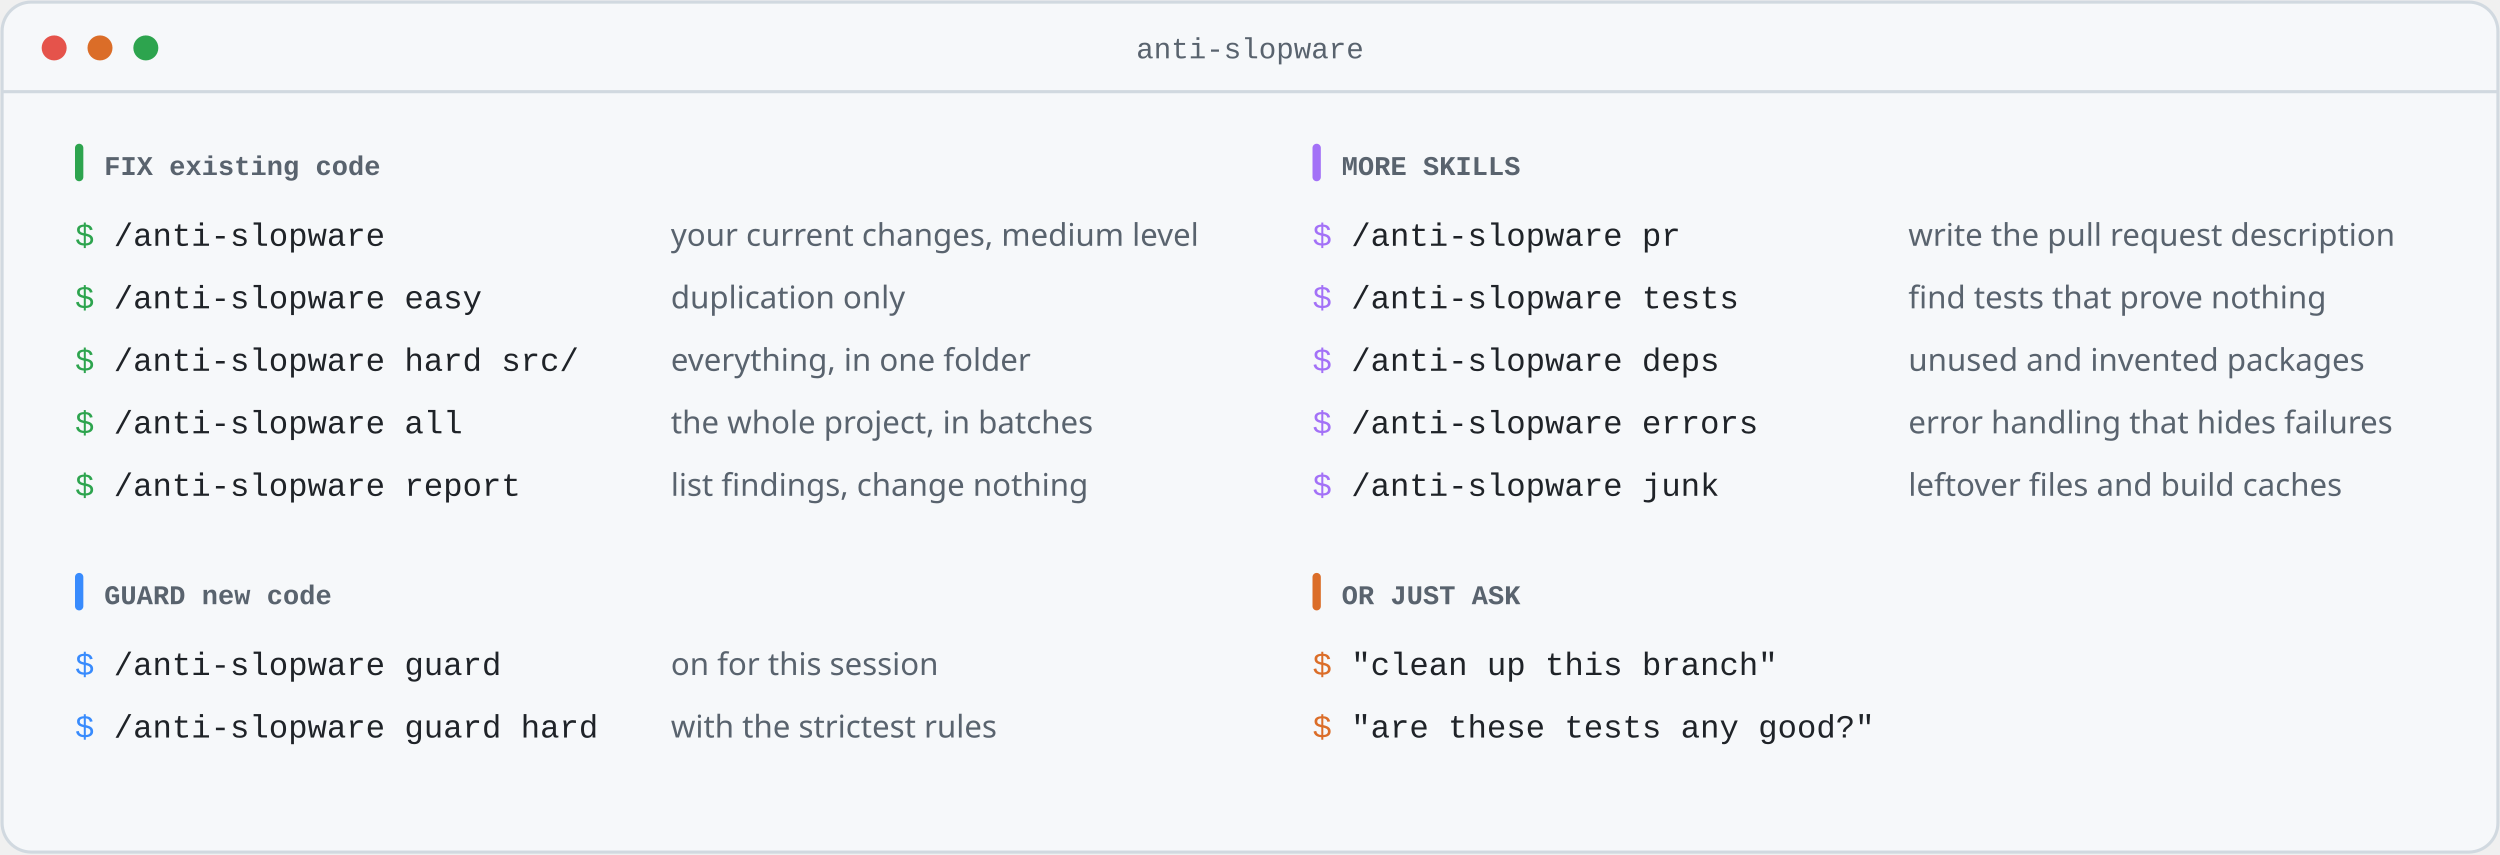
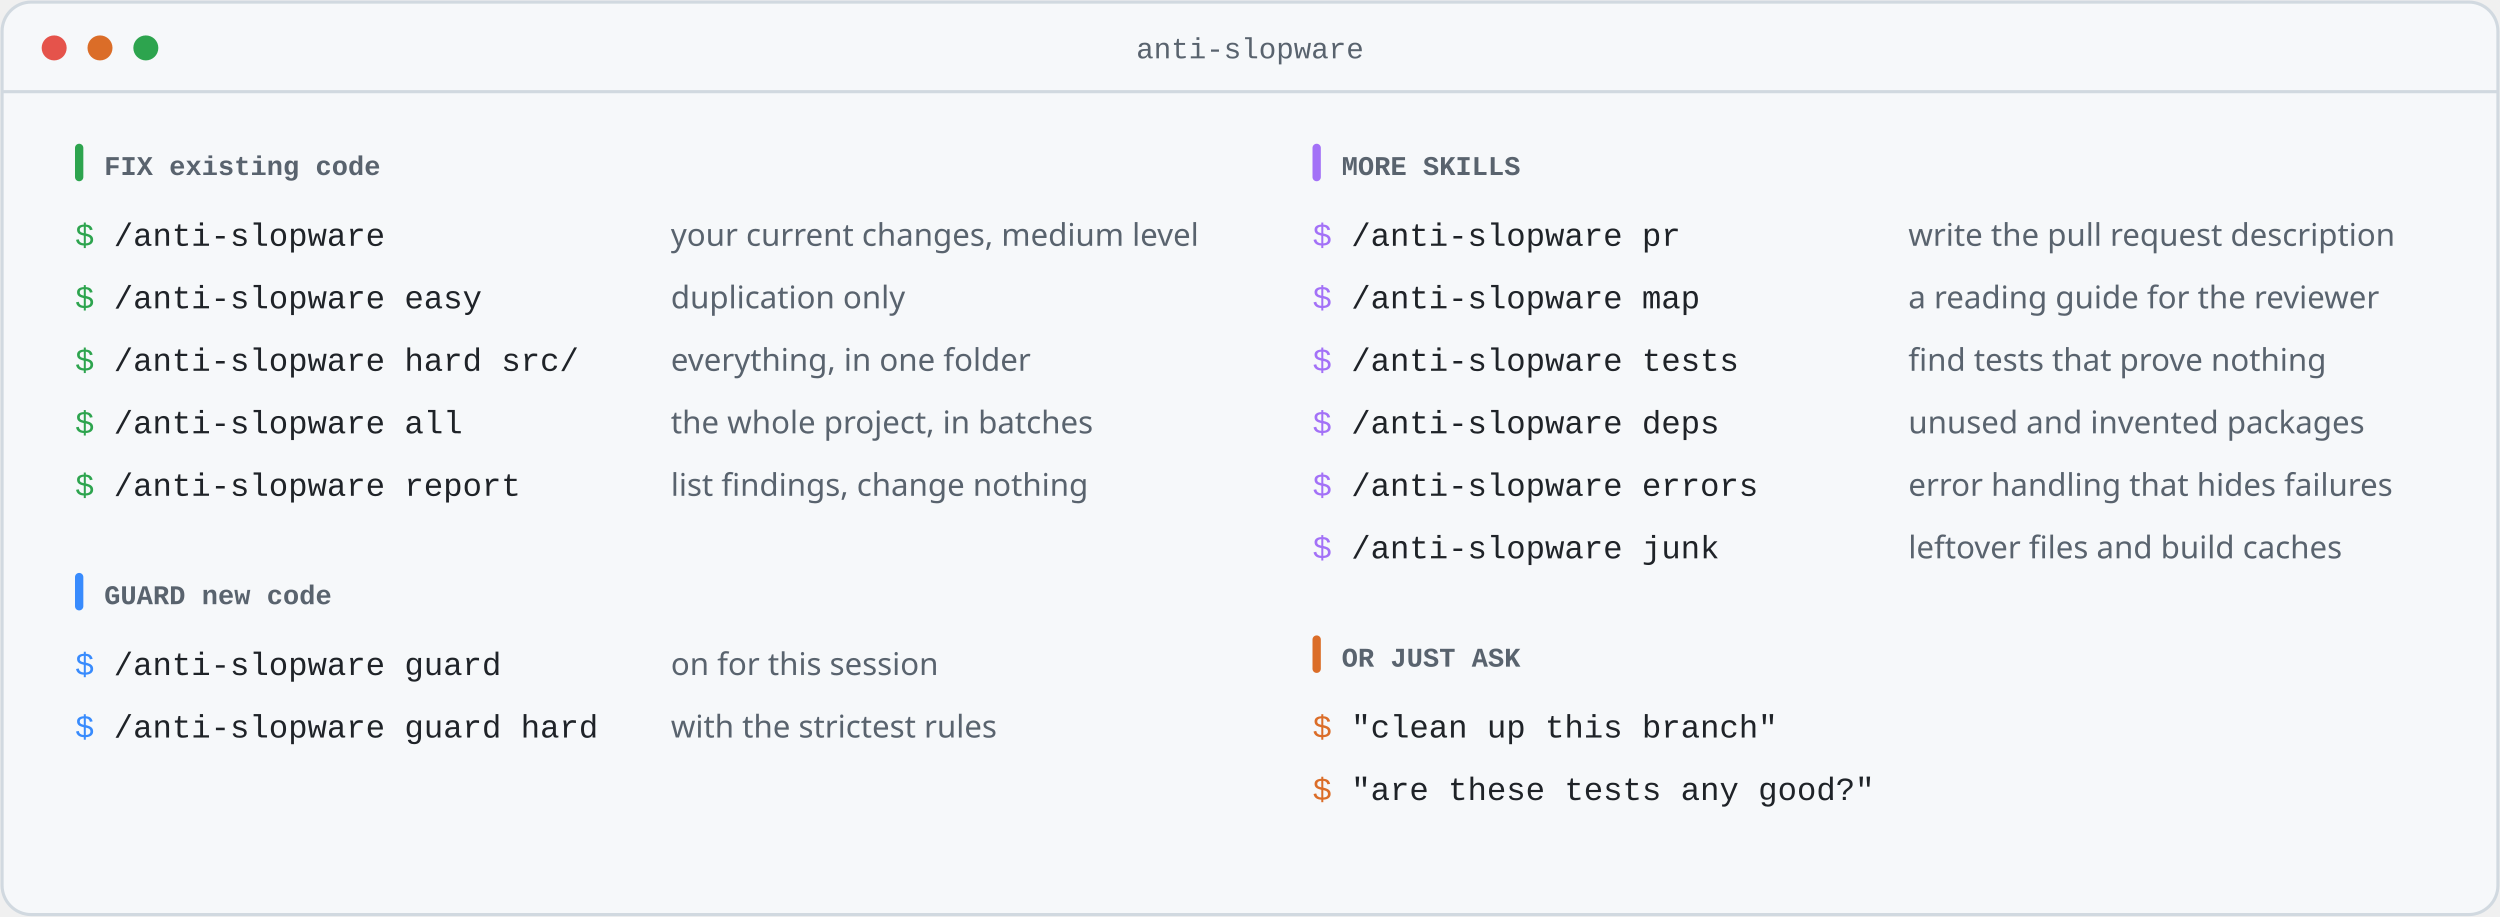
- <svg xmlns="http://www.w3.org/2000/svg" viewBox="0 0 1200 410" width="1200" height="410" role="img" aria-label="Command cheat sheet: fix existing code, guard new code, and the other skills">
+ <svg xmlns="http://www.w3.org/2000/svg" viewBox="0 0 1200 440" width="1200" height="440" role="img" aria-label="Command cheat sheet: fix existing code, guard new code, and the other skills">
  <style>
.card{fill:#f6f8fa;stroke:#d1d9e0}.fg{fill:#1f2328}.mu{fill:#59636e}.ln{stroke:#d1d9e0}.chip{fill:#ffffff;stroke:#d1d9e0}
@media (prefers-color-scheme: dark){.card{fill:#161b22;stroke:#30363d}.fg{fill:#e6edf3}.mu{fill:#8b949e}.ln{stroke:#30363d}.chip{fill:#0d1117;stroke:#30363d}}
</style>
-   <rect x="1" y="1" width="1198" height="408" rx="14" class="card" stroke-width="1.5" />
+   <rect x="1" y="1" width="1198" height="438" rx="14" class="card" stroke-width="1.5" />
  <path d="M1 44h1198" class="ln" stroke-width="1.5" />
  <circle cx="26" cy="23" r="6" fill="#e5534b" />
  <circle cx="48" cy="23" r="6" fill="#db6d28" />
  <circle cx="70" cy="23" r="6" fill="#2da44e" />
  <text x="600" y="28" class="mu" font-family="ui-monospace, SFMono-Regular, 'SF Mono', Menlo, Consolas, 'Liberation Mono', monospace" font-size="14" font-weight="400" text-anchor="middle">anti-slopware</text>
  <rect x="36" y="69" width="4" height="18" rx="2" fill="#2da44e" />
  <text x="50" y="84" class="mu" font-family="ui-monospace, SFMono-Regular, 'SF Mono', Menlo, Consolas, 'Liberation Mono', monospace" font-size="13" font-weight="700" text-anchor="start">FIX  existing code</text>
  <text x="36" y="118" class="fg" font-family="ui-monospace, SFMono-Regular, 'SF Mono', Menlo, Consolas, 'Liberation Mono', monospace" font-size="15.5">
    <tspan fill="#2da44e">$</tspan> /anti-slopware</text>
  <text x="322" y="118" class="mu" font-family="-apple-system, BlinkMacSystemFont, 'Segoe UI', 'Noto Sans', Helvetica, Arial, sans-serif" font-size="15" font-weight="400" text-anchor="start">your current changes, medium level</text>
  <text x="36" y="148" class="fg" font-family="ui-monospace, SFMono-Regular, 'SF Mono', Menlo, Consolas, 'Liberation Mono', monospace" font-size="15.5">
    <tspan fill="#2da44e">$</tspan> /anti-slopware easy</text>
  <text x="322" y="148" class="mu" font-family="-apple-system, BlinkMacSystemFont, 'Segoe UI', 'Noto Sans', Helvetica, Arial, sans-serif" font-size="15" font-weight="400" text-anchor="start">duplication only</text>
  <text x="36" y="178" class="fg" font-family="ui-monospace, SFMono-Regular, 'SF Mono', Menlo, Consolas, 'Liberation Mono', monospace" font-size="15.5">
    <tspan fill="#2da44e">$</tspan> /anti-slopware hard src/</text>
  <text x="322" y="178" class="mu" font-family="-apple-system, BlinkMacSystemFont, 'Segoe UI', 'Noto Sans', Helvetica, Arial, sans-serif" font-size="15" font-weight="400" text-anchor="start">everything, in one folder</text>
  <text x="36" y="208" class="fg" font-family="ui-monospace, SFMono-Regular, 'SF Mono', Menlo, Consolas, 'Liberation Mono', monospace" font-size="15.5">
    <tspan fill="#2da44e">$</tspan> /anti-slopware all</text>
  <text x="322" y="208" class="mu" font-family="-apple-system, BlinkMacSystemFont, 'Segoe UI', 'Noto Sans', Helvetica, Arial, sans-serif" font-size="15" font-weight="400" text-anchor="start">the whole project, in batches</text>
  <text x="36" y="238" class="fg" font-family="ui-monospace, SFMono-Regular, 'SF Mono', Menlo, Consolas, 'Liberation Mono', monospace" font-size="15.5">
    <tspan fill="#2da44e">$</tspan> /anti-slopware report</text>
  <text x="322" y="238" class="mu" font-family="-apple-system, BlinkMacSystemFont, 'Segoe UI', 'Noto Sans', Helvetica, Arial, sans-serif" font-size="15" font-weight="400" text-anchor="start">list findings, change nothing</text>
  <rect x="36" y="275" width="4" height="18" rx="2" fill="#388bfd" />
  <text x="50" y="290" class="mu" font-family="ui-monospace, SFMono-Regular, 'SF Mono', Menlo, Consolas, 'Liberation Mono', monospace" font-size="13" font-weight="700" text-anchor="start">GUARD  new code</text>
  <text x="36" y="324" class="fg" font-family="ui-monospace, SFMono-Regular, 'SF Mono', Menlo, Consolas, 'Liberation Mono', monospace" font-size="15.5">
    <tspan fill="#388bfd">$</tspan> /anti-slopware guard</text>
  <text x="322" y="324" class="mu" font-family="-apple-system, BlinkMacSystemFont, 'Segoe UI', 'Noto Sans', Helvetica, Arial, sans-serif" font-size="15" font-weight="400" text-anchor="start">on for this session</text>
  <text x="36" y="354" class="fg" font-family="ui-monospace, SFMono-Regular, 'SF Mono', Menlo, Consolas, 'Liberation Mono', monospace" font-size="15.5">
    <tspan fill="#388bfd">$</tspan> /anti-slopware guard hard</text>
  <text x="322" y="354" class="mu" font-family="-apple-system, BlinkMacSystemFont, 'Segoe UI', 'Noto Sans', Helvetica, Arial, sans-serif" font-size="15" font-weight="400" text-anchor="start">with the strictest rules</text>
  <rect x="630" y="69" width="4" height="18" rx="2" fill="#a371f7" />
  <text x="644" y="84" class="mu" font-family="ui-monospace, SFMono-Regular, 'SF Mono', Menlo, Consolas, 'Liberation Mono', monospace" font-size="13" font-weight="700" text-anchor="start">MORE SKILLS</text>
  <text x="630" y="118" class="fg" font-family="ui-monospace, SFMono-Regular, 'SF Mono', Menlo, Consolas, 'Liberation Mono', monospace" font-size="15.5">
    <tspan fill="#a371f7">$</tspan> /anti-slopware pr</text>
  <text x="916" y="118" class="mu" font-family="-apple-system, BlinkMacSystemFont, 'Segoe UI', 'Noto Sans', Helvetica, Arial, sans-serif" font-size="15" font-weight="400" text-anchor="start">write the pull request description</text>
  <text x="630" y="148" class="fg" font-family="ui-monospace, SFMono-Regular, 'SF Mono', Menlo, Consolas, 'Liberation Mono', monospace" font-size="15.5">
+     <tspan fill="#a371f7">$</tspan> /anti-slopware map</text>
+   <text x="916" y="148" class="mu" font-family="-apple-system, BlinkMacSystemFont, 'Segoe UI', 'Noto Sans', Helvetica, Arial, sans-serif" font-size="15" font-weight="400" text-anchor="start">a reading guide for the reviewer</text>
+   <text x="630" y="178" class="fg" font-family="ui-monospace, SFMono-Regular, 'SF Mono', Menlo, Consolas, 'Liberation Mono', monospace" font-size="15.5">
    <tspan fill="#a371f7">$</tspan> /anti-slopware tests</text>
-   <text x="916" y="148" class="mu" font-family="-apple-system, BlinkMacSystemFont, 'Segoe UI', 'Noto Sans', Helvetica, Arial, sans-serif" font-size="15" font-weight="400" text-anchor="start">find tests that prove nothing</text>
-   <text x="630" y="178" class="fg" font-family="ui-monospace, SFMono-Regular, 'SF Mono', Menlo, Consolas, 'Liberation Mono', monospace" font-size="15.5">
+   <text x="916" y="178" class="mu" font-family="-apple-system, BlinkMacSystemFont, 'Segoe UI', 'Noto Sans', Helvetica, Arial, sans-serif" font-size="15" font-weight="400" text-anchor="start">find tests that prove nothing</text>
+   <text x="630" y="208" class="fg" font-family="ui-monospace, SFMono-Regular, 'SF Mono', Menlo, Consolas, 'Liberation Mono', monospace" font-size="15.5">
    <tspan fill="#a371f7">$</tspan> /anti-slopware deps</text>
-   <text x="916" y="178" class="mu" font-family="-apple-system, BlinkMacSystemFont, 'Segoe UI', 'Noto Sans', Helvetica, Arial, sans-serif" font-size="15" font-weight="400" text-anchor="start">unused and invented packages</text>
-   <text x="630" y="208" class="fg" font-family="ui-monospace, SFMono-Regular, 'SF Mono', Menlo, Consolas, 'Liberation Mono', monospace" font-size="15.5">
+   <text x="916" y="208" class="mu" font-family="-apple-system, BlinkMacSystemFont, 'Segoe UI', 'Noto Sans', Helvetica, Arial, sans-serif" font-size="15" font-weight="400" text-anchor="start">unused and invented packages</text>
+   <text x="630" y="238" class="fg" font-family="ui-monospace, SFMono-Regular, 'SF Mono', Menlo, Consolas, 'Liberation Mono', monospace" font-size="15.5">
    <tspan fill="#a371f7">$</tspan> /anti-slopware errors</text>
-   <text x="916" y="208" class="mu" font-family="-apple-system, BlinkMacSystemFont, 'Segoe UI', 'Noto Sans', Helvetica, Arial, sans-serif" font-size="15" font-weight="400" text-anchor="start">error handling that hides failures</text>
-   <text x="630" y="238" class="fg" font-family="ui-monospace, SFMono-Regular, 'SF Mono', Menlo, Consolas, 'Liberation Mono', monospace" font-size="15.5">
+   <text x="916" y="238" class="mu" font-family="-apple-system, BlinkMacSystemFont, 'Segoe UI', 'Noto Sans', Helvetica, Arial, sans-serif" font-size="15" font-weight="400" text-anchor="start">error handling that hides failures</text>
+   <text x="630" y="268" class="fg" font-family="ui-monospace, SFMono-Regular, 'SF Mono', Menlo, Consolas, 'Liberation Mono', monospace" font-size="15.5">
    <tspan fill="#a371f7">$</tspan> /anti-slopware junk</text>
-   <text x="916" y="238" class="mu" font-family="-apple-system, BlinkMacSystemFont, 'Segoe UI', 'Noto Sans', Helvetica, Arial, sans-serif" font-size="15" font-weight="400" text-anchor="start">leftover files and build caches</text>
-   <rect x="630" y="275" width="4" height="18" rx="2" fill="#db6d28" />
-   <text x="644" y="290" class="mu" font-family="ui-monospace, SFMono-Regular, 'SF Mono', Menlo, Consolas, 'Liberation Mono', monospace" font-size="13" font-weight="700" text-anchor="start">OR JUST ASK</text>
-   <text x="630" y="324" class="fg" font-family="ui-monospace, SFMono-Regular, 'SF Mono', Menlo, Consolas, 'Liberation Mono', monospace" font-size="15.5">
+   <text x="916" y="268" class="mu" font-family="-apple-system, BlinkMacSystemFont, 'Segoe UI', 'Noto Sans', Helvetica, Arial, sans-serif" font-size="15" font-weight="400" text-anchor="start">leftover files and build caches</text>
+   <rect x="630" y="305" width="4" height="18" rx="2" fill="#db6d28" />
+   <text x="644" y="320" class="mu" font-family="ui-monospace, SFMono-Regular, 'SF Mono', Menlo, Consolas, 'Liberation Mono', monospace" font-size="13" font-weight="700" text-anchor="start">OR JUST ASK</text>
+   <text x="630" y="354" class="fg" font-family="ui-monospace, SFMono-Regular, 'SF Mono', Menlo, Consolas, 'Liberation Mono', monospace" font-size="15.5">
    <tspan fill="#db6d28">$</tspan> "clean up this branch"</text>
-   <text x="630" y="354" class="fg" font-family="ui-monospace, SFMono-Regular, 'SF Mono', Menlo, Consolas, 'Liberation Mono', monospace" font-size="15.5">
+   <text x="630" y="384" class="fg" font-family="ui-monospace, SFMono-Regular, 'SF Mono', Menlo, Consolas, 'Liberation Mono', monospace" font-size="15.5">
    <tspan fill="#db6d28">$</tspan> "are these tests any good?"</text>
</svg>
